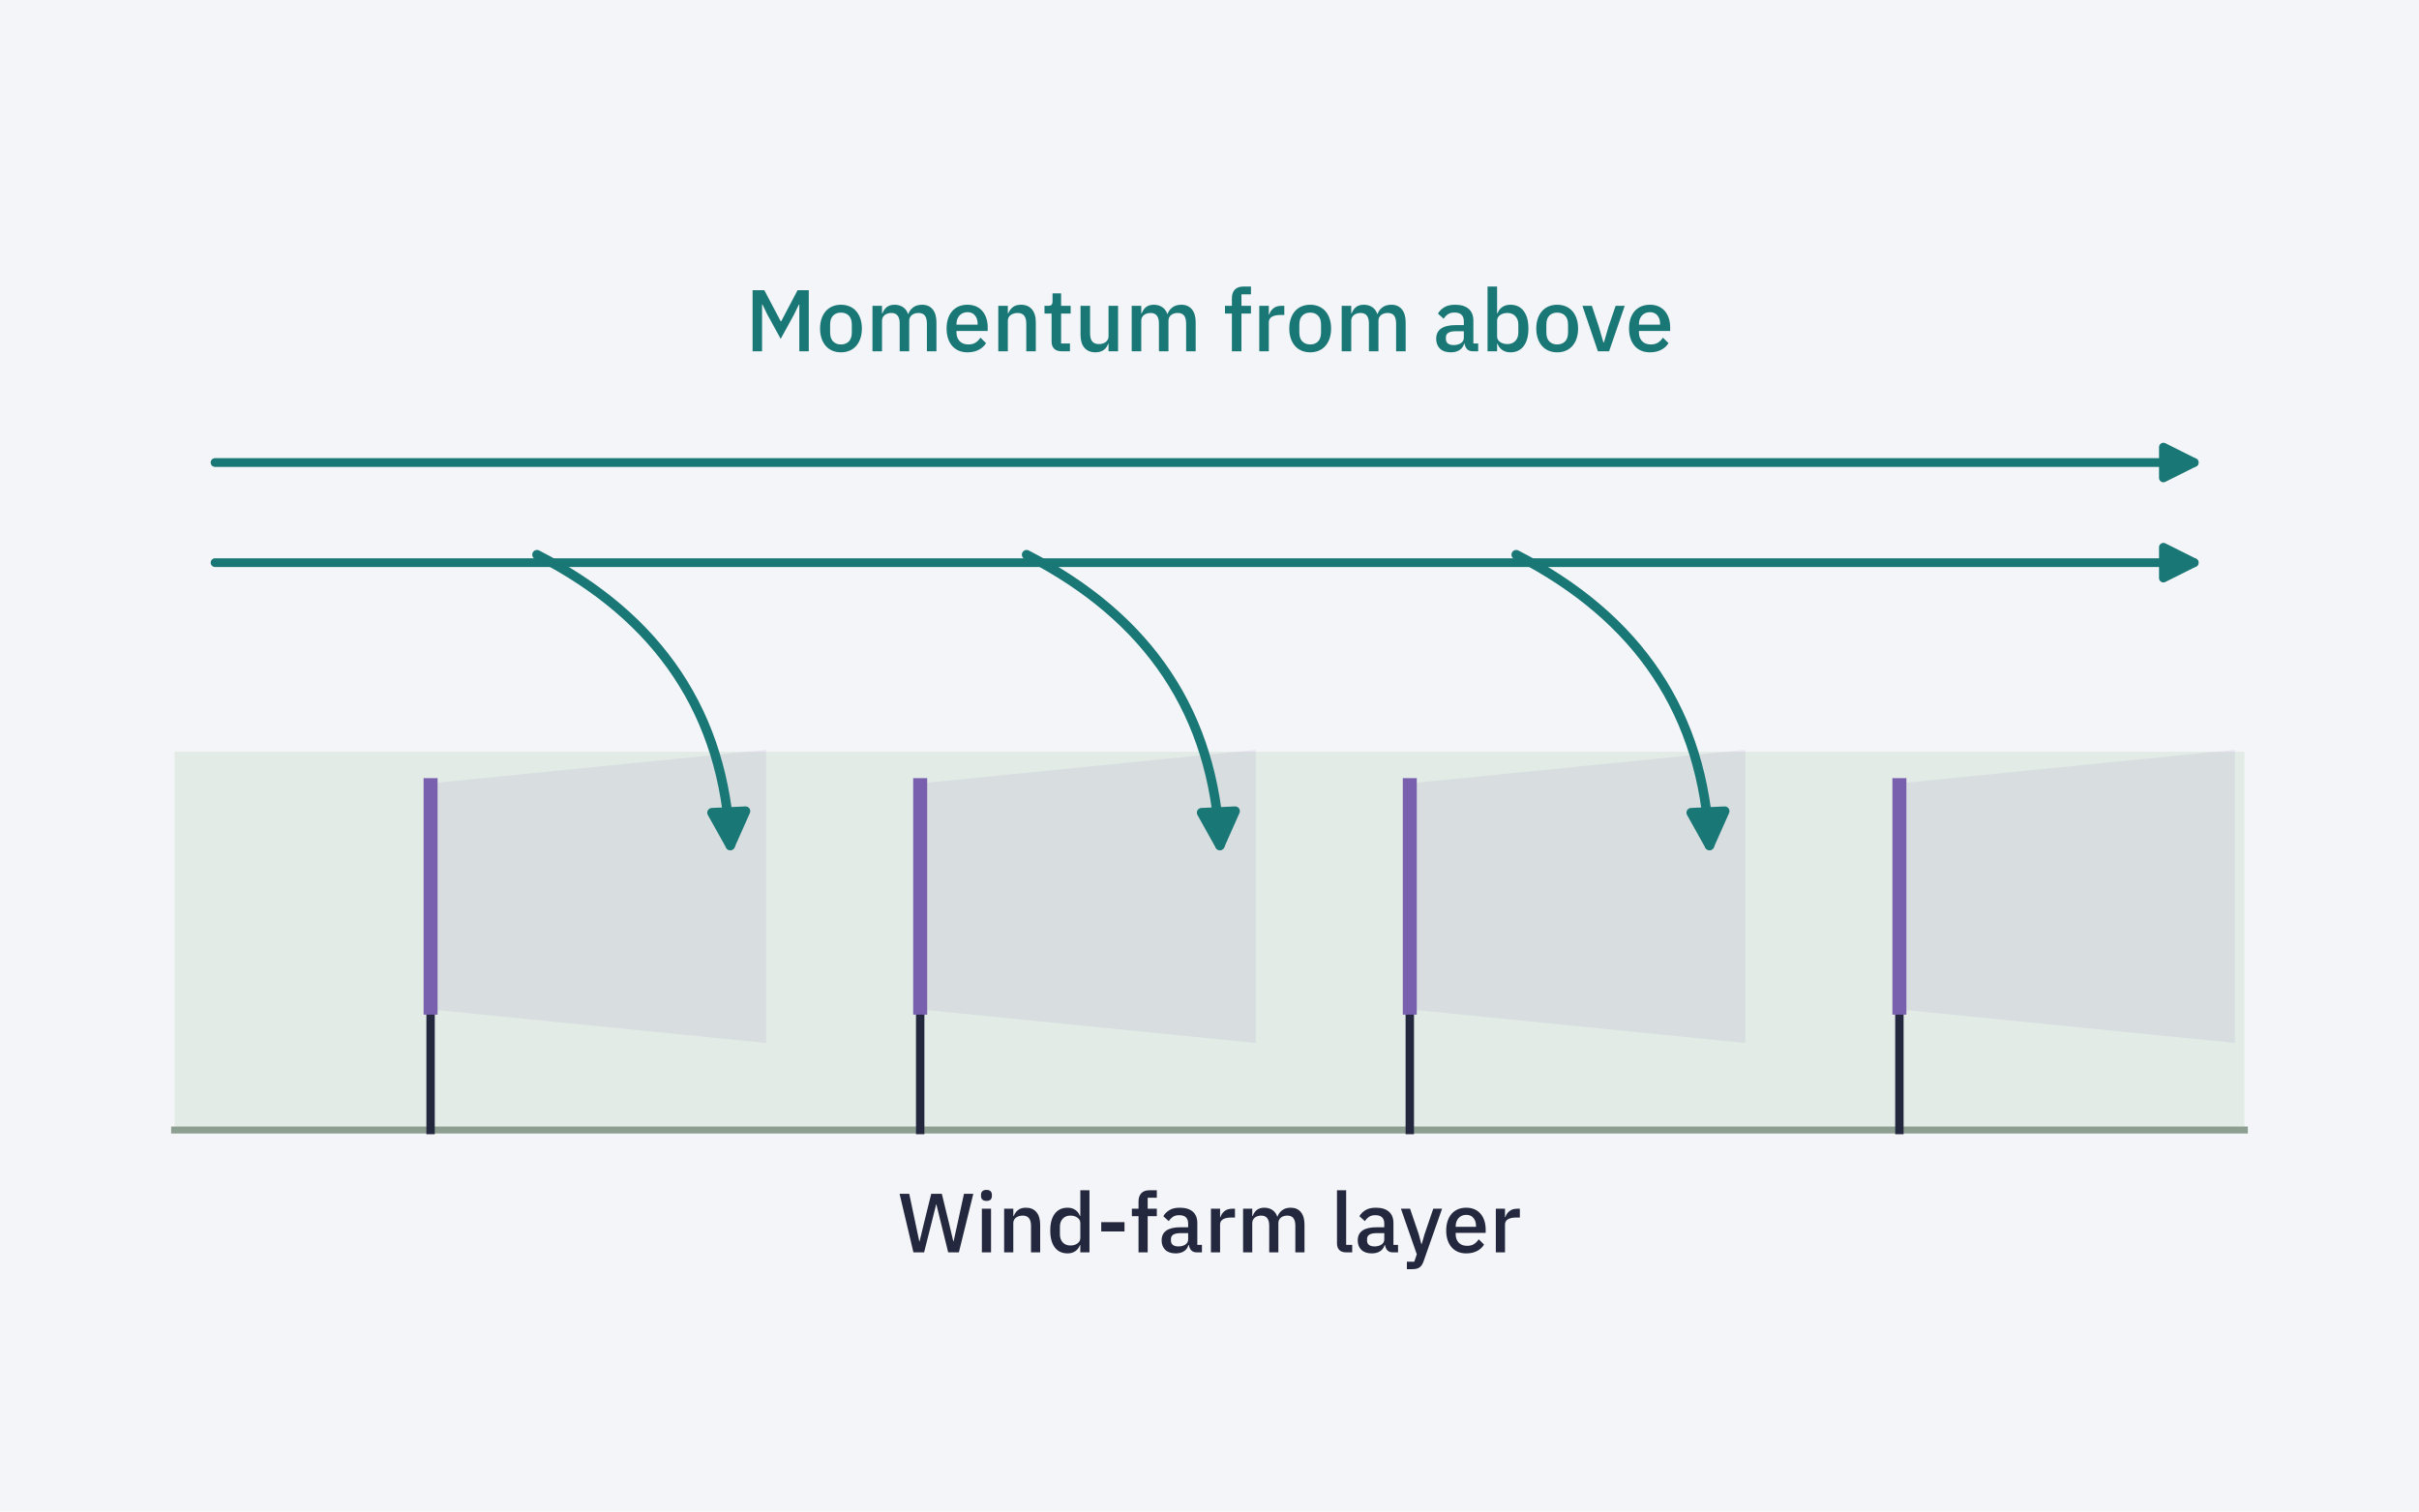
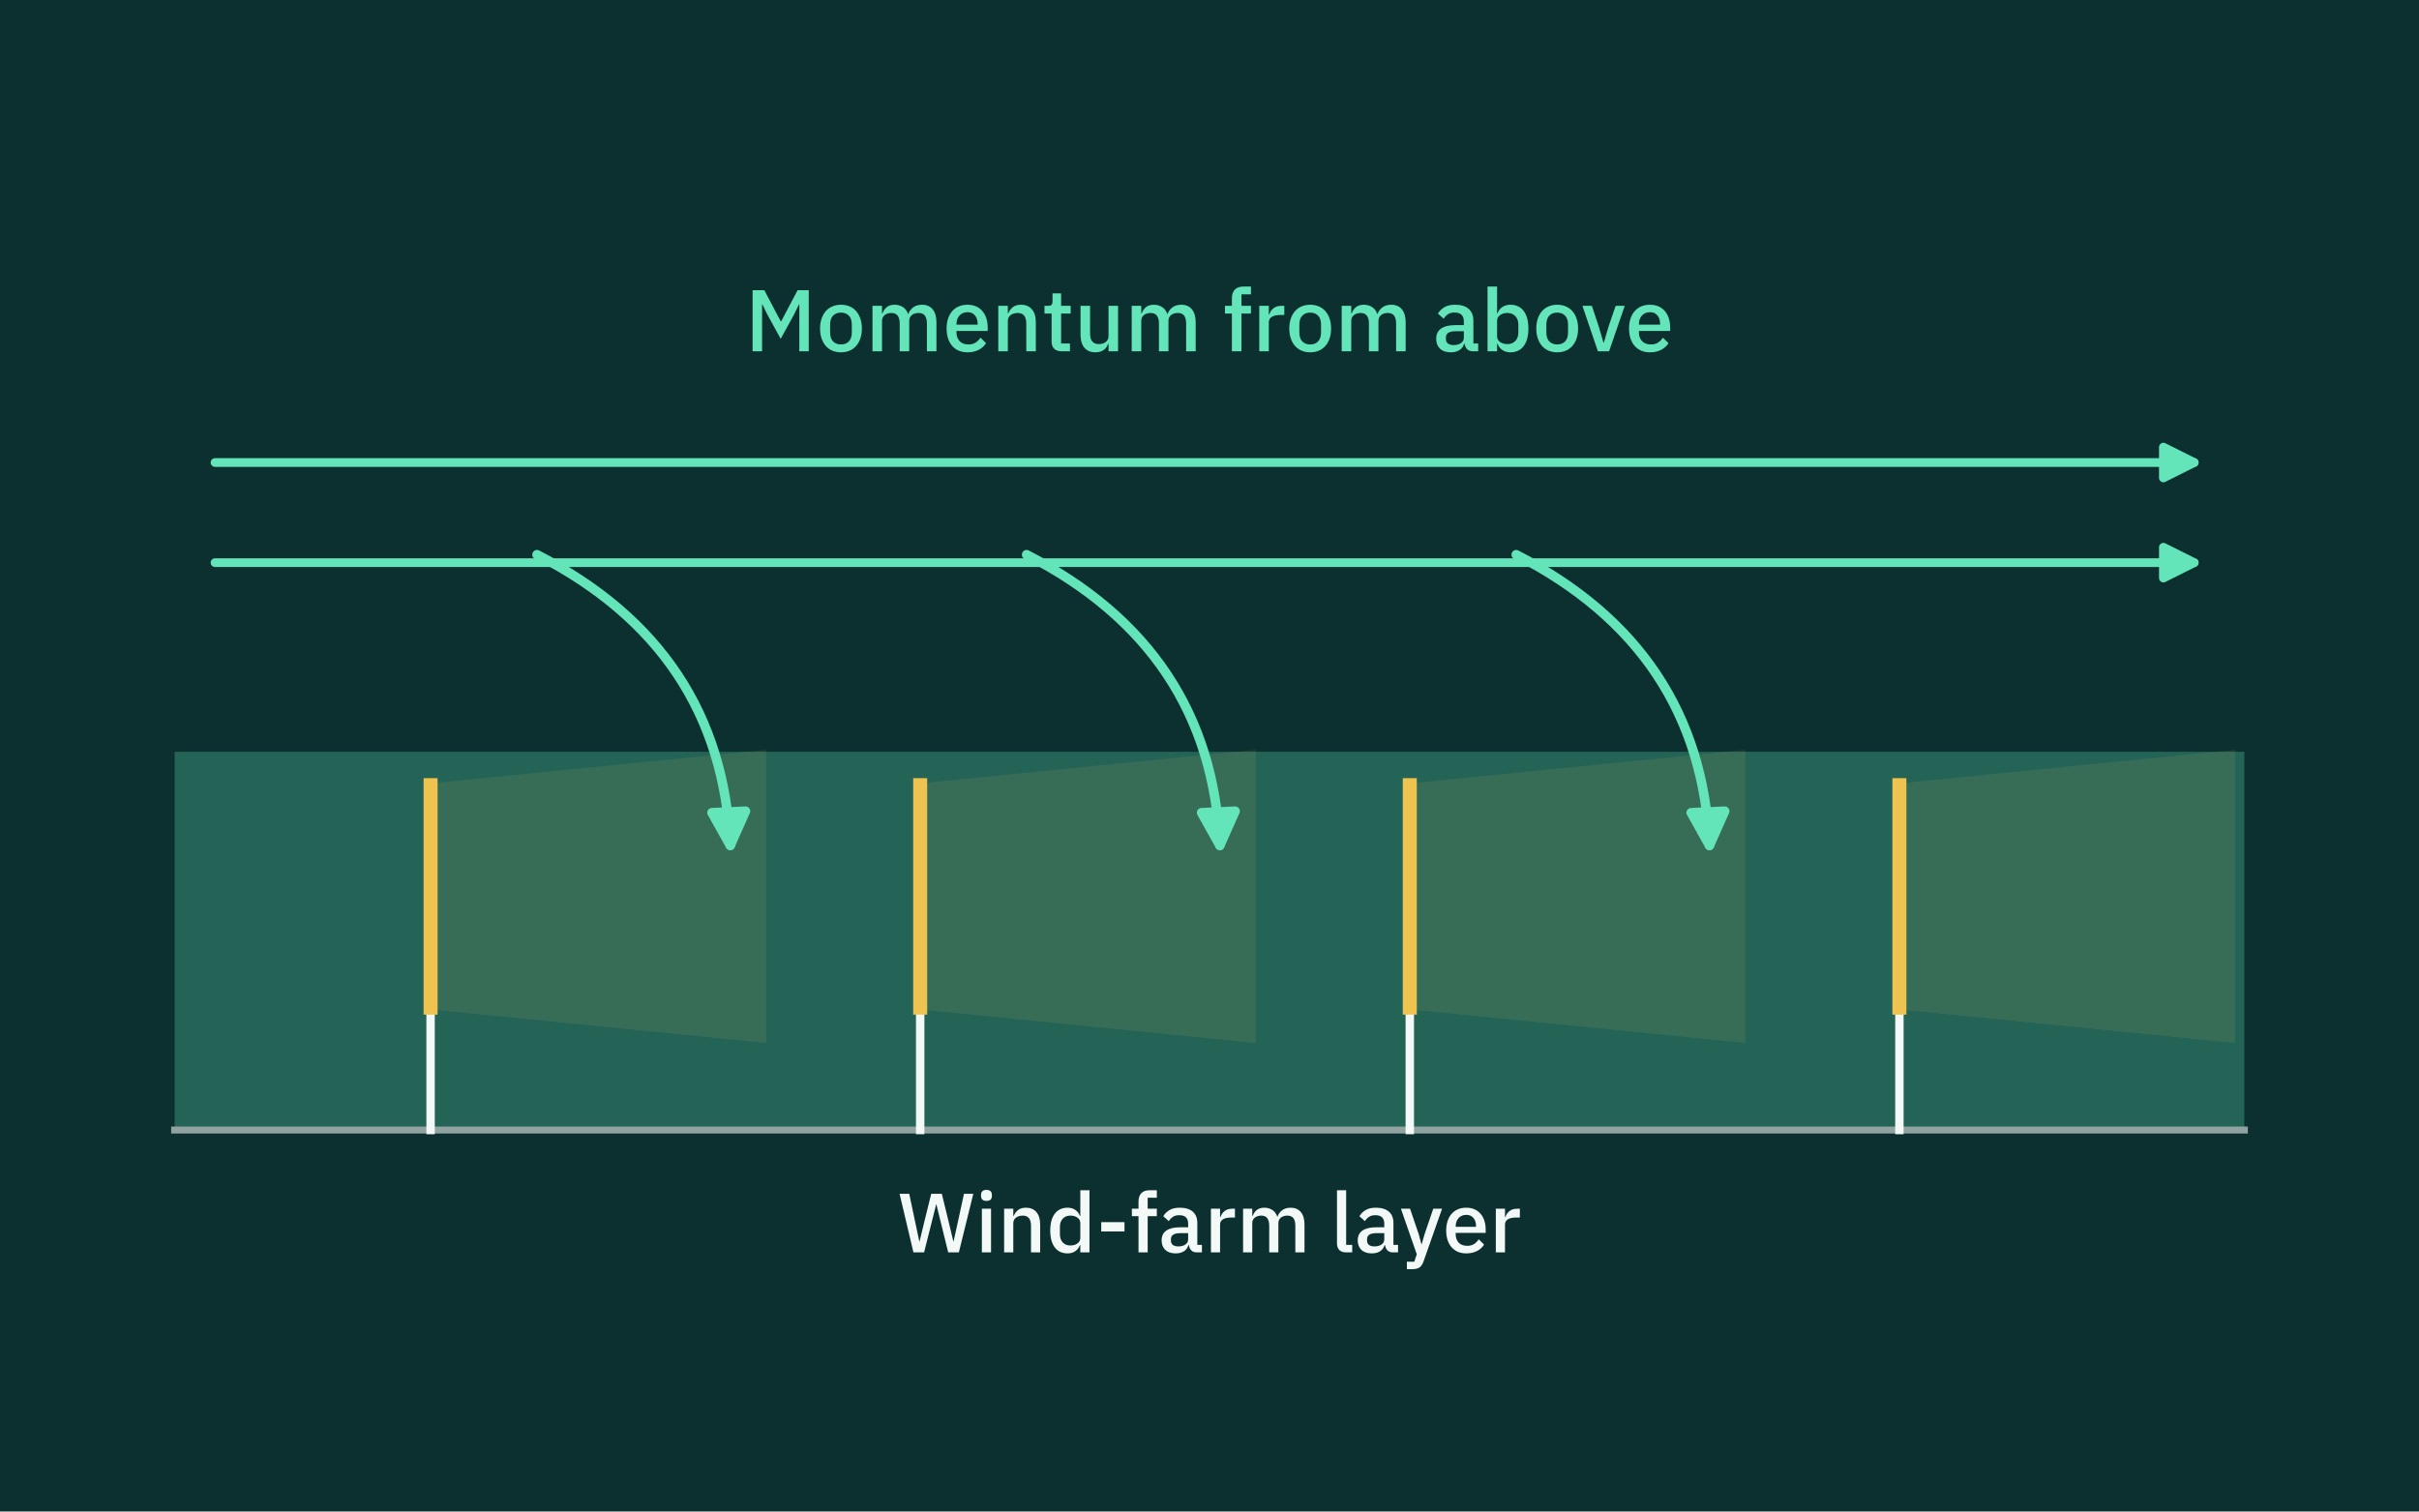
- <svg xmlns="http://www.w3.org/2000/svg" xmlns:xlink="http://www.w3.org/1999/xlink" width="691.2pt" height="432pt" viewBox="0 0 691.2 432" version="1.1">
+ <svg xmlns="http://www.w3.org/2000/svg" xmlns:xlink="http://www.w3.org/1999/xlink" fill="#f3f9f7" width="691.2pt" height="432pt" viewBox="0 0 691.2 432" version="1.1">
  <defs>
    <style type="text/css">*{stroke-linejoin: round; stroke-linecap: butt}</style>
  </defs>
  <g id="figure_1">
    <g id="patch_1">
-       <path d="M 0 432 L 691.2 432 L 691.2 0 L 0 0 z " style="fill: #f4f5f8" />
+       <path d="M 0 432 L 691.2 432 L 691.2 0 L 0 0 z " style="fill: #0b302f" />
    </g>
    <g id="axes_1">
      <g id="patch_2">
-         <path d="M 49.905 322.963 L 641.295 322.963 L 641.295 214.86 L 49.905 214.86 z " clip-path="url(#p56dc78a3fa)" style="fill: #e2ebe6" />
+         <path d="M 49.905 322.963 L 641.295 322.963 L 641.295 214.86 L 49.905 214.86 z " clip-path="url(#p56dc78a3fa)" style="fill: #246457" />
      </g>
      <g id="patch_3">
-         <path d="M 123.034 287.988 L 218.419 297.527 L 218.419 214.86 L 123.034 224.398 z " clip-path="url(#p56dc78a3fa)" style="fill: #7960af; opacity: 0.1; stroke: #7960af; stroke-linejoin: miter" />
+         <path d="M 123.034 287.988 L 218.419 297.527 L 218.419 214.86 L 123.034 224.398 z " clip-path="url(#p56dc78a3fa)" style="fill: #efc34f; opacity: 0.1; stroke: #efc34f; stroke-linejoin: miter" />
      </g>
      <g id="patch_4">
-         <path d="M 262.932 287.988 L 358.318 297.527 L 358.318 214.86 L 262.932 224.398 z " clip-path="url(#p56dc78a3fa)" style="fill: #7960af; opacity: 0.1; stroke: #7960af; stroke-linejoin: miter" />
+         <path d="M 262.932 287.988 L 358.318 297.527 L 358.318 214.86 L 262.932 224.398 z " clip-path="url(#p56dc78a3fa)" style="fill: #efc34f; opacity: 0.1; stroke: #efc34f; stroke-linejoin: miter" />
      </g>
      <g id="patch_5">
-         <path d="M 402.831 287.988 L 498.217 297.527 L 498.217 214.86 L 402.831 224.398 z " clip-path="url(#p56dc78a3fa)" style="fill: #7960af; opacity: 0.1; stroke: #7960af; stroke-linejoin: miter" />
+         <path d="M 402.831 287.988 L 498.217 297.527 L 498.217 214.86 L 402.831 224.398 z " clip-path="url(#p56dc78a3fa)" style="fill: #efc34f; opacity: 0.1; stroke: #efc34f; stroke-linejoin: miter" />
      </g>
      <g id="patch_6">
-         <path d="M 542.73 287.988 L 638.116 297.527 L 638.116 214.86 L 542.73 224.398 z " clip-path="url(#p56dc78a3fa)" style="fill: #7960af; opacity: 0.1; stroke: #7960af; stroke-linejoin: miter" />
+         <path d="M 542.73 287.988 L 638.116 297.527 L 638.116 214.86 L 542.73 224.398 z " clip-path="url(#p56dc78a3fa)" style="fill: #efc34f; opacity: 0.1; stroke: #efc34f; stroke-linejoin: miter" />
      </g>
      <g id="line2d_1">
-         <path d="M 49.905 322.963 L 641.295 322.963 " clip-path="url(#p56dc78a3fa)" style="fill: none; stroke: #8d9f91; stroke-width: 2; stroke-linecap: square" />
+         <path d="M 49.905 322.963 L 641.295 322.963 " clip-path="url(#p56dc78a3fa)" style="fill: none; stroke: #90a3a1; stroke-width: 2; stroke-linecap: square" />
      </g>
      <g id="line2d_2">
-         <path d="M 123.034 322.963 L 123.034 243.475 " clip-path="url(#p56dc78a3fa)" style="fill: none; stroke: #24283e; stroke-width: 2.4; stroke-linecap: square" />
+         <path d="M 123.034 322.963 L 123.034 243.475 " clip-path="url(#p56dc78a3fa)" style="fill: none; stroke: #f3f9f7; stroke-width: 2.4; stroke-linecap: square" />
      </g>
      <g id="line2d_3">
-         <path d="M 123.034 287.988 L 123.034 224.398 " clip-path="url(#p56dc78a3fa)" style="fill: none; stroke: #7960af; stroke-width: 4; stroke-linecap: square" />
+         <path d="M 123.034 287.988 L 123.034 224.398 " clip-path="url(#p56dc78a3fa)" style="fill: none; stroke: #efc34f; stroke-width: 4; stroke-linecap: square" />
      </g>
      <g id="line2d_4">
-         <path d="M 262.932 322.963 L 262.932 243.475 " clip-path="url(#p56dc78a3fa)" style="fill: none; stroke: #24283e; stroke-width: 2.4; stroke-linecap: square" />
+         <path d="M 262.932 322.963 L 262.932 243.475 " clip-path="url(#p56dc78a3fa)" style="fill: none; stroke: #f3f9f7; stroke-width: 2.4; stroke-linecap: square" />
      </g>
      <g id="line2d_5">
-         <path d="M 262.932 287.988 L 262.932 224.398 " clip-path="url(#p56dc78a3fa)" style="fill: none; stroke: #7960af; stroke-width: 4; stroke-linecap: square" />
+         <path d="M 262.932 287.988 L 262.932 224.398 " clip-path="url(#p56dc78a3fa)" style="fill: none; stroke: #efc34f; stroke-width: 4; stroke-linecap: square" />
      </g>
      <g id="line2d_6">
-         <path d="M 402.831 322.963 L 402.831 243.475 " clip-path="url(#p56dc78a3fa)" style="fill: none; stroke: #24283e; stroke-width: 2.4; stroke-linecap: square" />
+         <path d="M 402.831 322.963 L 402.831 243.475 " clip-path="url(#p56dc78a3fa)" style="fill: none; stroke: #f3f9f7; stroke-width: 2.4; stroke-linecap: square" />
      </g>
      <g id="line2d_7">
-         <path d="M 402.831 287.988 L 402.831 224.398 " clip-path="url(#p56dc78a3fa)" style="fill: none; stroke: #7960af; stroke-width: 4; stroke-linecap: square" />
+         <path d="M 402.831 287.988 L 402.831 224.398 " clip-path="url(#p56dc78a3fa)" style="fill: none; stroke: #efc34f; stroke-width: 4; stroke-linecap: square" />
      </g>
      <g id="line2d_8">
-         <path d="M 542.73 322.963 L 542.73 243.475 " clip-path="url(#p56dc78a3fa)" style="fill: none; stroke: #24283e; stroke-width: 2.4; stroke-linecap: square" />
+         <path d="M 542.73 322.963 L 542.73 243.475 " clip-path="url(#p56dc78a3fa)" style="fill: none; stroke: #f3f9f7; stroke-width: 2.4; stroke-linecap: square" />
      </g>
      <g id="line2d_9">
-         <path d="M 542.73 287.988 L 542.73 224.398 " clip-path="url(#p56dc78a3fa)" style="fill: none; stroke: #7960af; stroke-width: 4; stroke-linecap: square" />
+         <path d="M 542.73 287.988 L 542.73 224.398 " clip-path="url(#p56dc78a3fa)" style="fill: none; stroke: #efc34f; stroke-width: 4; stroke-linecap: square" />
      </g>
      <g id="patch_7">
-         <path d="M 61.447 160.808 Q 345.604 160.808 626.965 160.808 " style="fill: none; stroke: #197776; stroke-width: 2.5; stroke-linecap: round" />
-         <path d="M 618.165 156.408 L 626.965 160.808 L 618.165 165.208 z " style="fill: #197776; stroke: #197776; stroke-width: 2.5; stroke-linecap: round" />
+         <path d="M 61.447 160.808 Q 345.604 160.808 626.965 160.808 " style="fill: none; stroke: #63e4b9; stroke-width: 2.5; stroke-linecap: round" />
+         <path d="M 618.165 156.408 L 626.965 160.808 L 618.165 165.208 z " style="fill: #63e4b9; stroke: #63e4b9; stroke-width: 2.5; stroke-linecap: round" />
      </g>
      <g id="patch_8">
-         <path d="M 61.447 132.192 Q 345.604 132.192 626.965 132.192 " style="fill: none; stroke: #197776; stroke-width: 2.5; stroke-linecap: round" />
-         <path d="M 618.165 127.792 L 626.965 132.192 L 618.165 136.592 z " style="fill: #197776; stroke: #197776; stroke-width: 2.5; stroke-linecap: round" />
+         <path d="M 61.447 132.192 Q 345.604 132.192 626.965 132.192 " style="fill: none; stroke: #63e4b9; stroke-width: 2.5; stroke-linecap: round" />
+         <path d="M 618.165 127.792 L 626.965 132.192 L 618.165 136.592 z " style="fill: #63e4b9; stroke: #63e4b9; stroke-width: 2.5; stroke-linecap: round" />
      </g>
      <g id="patch_9">
-         <path d="M 153.435 158.527 Q 206.116 185.521 208.667 241.637 " style="fill: none; stroke: #197776; stroke-width: 2.7; stroke-linecap: round" />
-         <path d="M 213.026 231.829 L 208.667 241.637 L 203.436 232.265 z " style="fill: #197776; stroke: #197776; stroke-width: 2.7; stroke-linecap: round" />
+         <path d="M 153.435 158.527 Q 206.116 185.521 208.667 241.637 " style="fill: none; stroke: #63e4b9; stroke-width: 2.7; stroke-linecap: round" />
+         <path d="M 213.026 231.829 L 208.667 241.637 L 203.436 232.265 z " style="fill: #63e4b9; stroke: #63e4b9; stroke-width: 2.7; stroke-linecap: round" />
      </g>
      <g id="patch_10">
-         <path d="M 293.334 158.527 Q 346.015 185.521 348.566 241.637 " style="fill: none; stroke: #197776; stroke-width: 2.7; stroke-linecap: round" />
-         <path d="M 352.925 231.829 L 348.566 241.637 L 343.335 232.265 z " style="fill: #197776; stroke: #197776; stroke-width: 2.7; stroke-linecap: round" />
+         <path d="M 293.334 158.527 Q 346.015 185.521 348.566 241.637 " style="fill: none; stroke: #63e4b9; stroke-width: 2.7; stroke-linecap: round" />
+         <path d="M 352.925 231.829 L 348.566 241.637 L 343.335 232.265 z " style="fill: #63e4b9; stroke: #63e4b9; stroke-width: 2.7; stroke-linecap: round" />
      </g>
      <g id="patch_11">
-         <path d="M 433.233 158.527 Q 485.914 185.521 488.465 241.637 " style="fill: none; stroke: #197776; stroke-width: 2.7; stroke-linecap: round" />
-         <path d="M 492.824 231.829 L 488.465 241.637 L 483.234 232.265 z " style="fill: #197776; stroke: #197776; stroke-width: 2.7; stroke-linecap: round" />
+         <path d="M 433.233 158.527 Q 485.914 185.521 488.465 241.637 " style="fill: none; stroke: #63e4b9; stroke-width: 2.7; stroke-linecap: round" />
+         <path d="M 492.824 231.829 L 488.465 241.637 L 483.234 232.265 z " style="fill: #63e4b9; stroke: #63e4b9; stroke-width: 2.7; stroke-linecap: round" />
      </g>
      <g id="text_1">
-         <g style="fill: #197776" transform="translate(212.8969 100.3968) scale(0.25 -0.25)">
+         <g style="fill: #63e4b9" transform="translate(212.8969 100.3968) scale(0.25 -0.25)">
          <defs>
            <path id="IBMPlexSans-Medm-2d" d="M 3968 3418 L 3936 3418 L 3584 2694 L 2605 909 L 1626 2694 L 1274 3418 L 1242 3418 L 1242 0 L 550 0 L 550 4467 L 1408 4467 L 2605 2195 L 2643 2195 L 3840 4467 L 4659 4467 L 4659 0 L 3968 0 L 3968 3418 z " transform="scale(0.015625)" />
            <path id="IBMPlexSans-Medm-15" d="M 1805 -77 Q 1459 -77 1174 44 Q 890 166 691 393 Q 493 621 384 944 Q 275 1267 275 1664 Q 275 2061 384 2384 Q 493 2707 691 2934 Q 890 3162 1174 3283 Q 1459 3405 1805 3405 Q 2150 3405 2435 3283 Q 2720 3162 2918 2934 Q 3117 2707 3225 2384 Q 3334 2061 3334 1664 Q 3334 1267 3225 944 Q 3117 621 2918 393 Q 2720 166 2435 44 Q 2150 -77 1805 -77 z M 1805 499 Q 2163 499 2380 720 Q 2598 941 2598 1382 L 2598 1946 Q 2598 2387 2380 2608 Q 2163 2829 1805 2829 Q 1446 2829 1228 2608 Q 1011 2387 1011 1946 L 1011 1382 Q 1011 941 1228 720 Q 1446 499 1805 499 z " transform="scale(0.015625)" />
            <path id="IBMPlexSans-Medm-13" d="M 499 0 L 499 3328 L 1197 3328 L 1197 2778 L 1229 2778 Q 1280 2906 1353 3021 Q 1427 3136 1532 3222 Q 1638 3309 1782 3357 Q 1926 3405 2118 3405 Q 2458 3405 2720 3238 Q 2982 3072 3104 2726 L 3123 2726 Q 3213 3008 3469 3206 Q 3725 3405 4128 3405 Q 4627 3405 4902 3069 Q 5178 2733 5178 2112 L 5178 0 L 4480 0 L 4480 2029 Q 4480 2413 4333 2608 Q 4186 2803 3866 2803 Q 3731 2803 3609 2768 Q 3488 2733 3395 2662 Q 3302 2592 3244 2483 Q 3187 2374 3187 2234 L 3187 0 L 2490 0 L 2490 2029 Q 2490 2803 1882 2803 Q 1754 2803 1629 2768 Q 1504 2733 1408 2662 Q 1312 2592 1254 2483 Q 1197 2374 1197 2234 L 1197 0 L 499 0 z " transform="scale(0.015625)" />
            <path id="IBMPlexSans-Medm-9" d="M 1805 -77 Q 1446 -77 1164 44 Q 883 166 684 393 Q 486 621 380 944 Q 275 1267 275 1664 Q 275 2061 380 2384 Q 486 2707 684 2934 Q 883 3162 1164 3283 Q 1446 3405 1805 3405 Q 2170 3405 2448 3277 Q 2726 3149 2912 2921 Q 3098 2694 3190 2393 Q 3283 2093 3283 1747 L 3283 1485 L 998 1485 L 998 1376 Q 998 992 1225 745 Q 1453 499 1875 499 Q 2182 499 2393 633 Q 2605 768 2752 998 L 3162 595 Q 2976 288 2624 105 Q 2272 -77 1805 -77 z M 1805 2861 Q 1626 2861 1475 2797 Q 1325 2733 1219 2617 Q 1114 2502 1056 2342 Q 998 2182 998 1990 L 998 1946 L 2547 1946 L 2547 2010 Q 2547 2394 2348 2627 Q 2150 2861 1805 2861 z " transform="scale(0.015625)" />
            <path id="IBMPlexSans-Medm-14" d="M 499 0 L 499 3328 L 1197 3328 L 1197 2778 L 1229 2778 Q 1338 3046 1558 3225 Q 1779 3405 2163 3405 Q 2675 3405 2960 3069 Q 3245 2733 3245 2112 L 3245 0 L 2547 0 L 2547 2022 Q 2547 2803 1920 2803 Q 1786 2803 1654 2768 Q 1523 2733 1420 2662 Q 1318 2592 1257 2483 Q 1197 2374 1197 2227 L 1197 0 L 499 0 z " transform="scale(0.015625)" />
            <path id="IBMPlexSans-Medm-1a" d="M 1421 0 Q 1056 0 870 189 Q 685 378 685 723 L 685 2758 L 166 2758 L 166 3328 L 448 3328 Q 621 3328 688 3405 Q 755 3482 755 3654 L 755 4237 L 1382 4237 L 1382 3328 L 2080 3328 L 2080 2758 L 1382 2758 L 1382 570 L 2029 570 L 2029 0 L 1421 0 z " transform="scale(0.015625)" />
            <path id="IBMPlexSans-Medm-1b" d="M 2515 550 L 2490 550 Q 2445 429 2371 313 Q 2298 198 2186 112 Q 2074 26 1917 -25 Q 1760 -77 1555 -77 Q 1037 -77 752 256 Q 467 589 467 1210 L 467 3328 L 1165 3328 L 1165 1299 Q 1165 525 1805 525 Q 1939 525 2067 560 Q 2195 595 2294 665 Q 2394 736 2454 845 Q 2515 954 2515 1101 L 2515 3328 L 3213 3328 L 3213 0 L 2515 0 L 2515 550 z " transform="scale(0.015625)" />
            <path id="IBMPlexSans-Medm-3" transform="scale(0.015625)" />
            <path id="IBMPlexSans-Medm-a" d="M 672 2758 L 166 2758 L 166 3328 L 672 3328 L 672 3878 Q 672 4282 883 4509 Q 1094 4736 1517 4736 L 2067 4736 L 2067 4166 L 1370 4166 L 1370 3328 L 2067 3328 L 2067 2758 L 1370 2758 L 1370 0 L 672 0 L 672 2758 z " transform="scale(0.015625)" />
            <path id="IBMPlexSans-Medm-18" d="M 499 0 L 499 3328 L 1197 3328 L 1197 2688 L 1229 2688 Q 1299 2944 1523 3136 Q 1747 3328 2144 3328 L 2330 3328 L 2330 2656 L 2054 2656 Q 1638 2656 1417 2521 Q 1197 2387 1197 2125 L 1197 0 L 499 0 z " transform="scale(0.015625)" />
            <path id="IBMPlexSans-Medm-4" d="M 2938 0 Q 2662 0 2515 157 Q 2368 314 2336 557 L 2304 557 Q 2208 243 1952 83 Q 1696 -77 1331 -77 Q 813 -77 534 192 Q 256 461 256 915 Q 256 1414 617 1664 Q 979 1914 1677 1914 L 2278 1914 L 2278 2195 Q 2278 2502 2112 2668 Q 1946 2835 1594 2835 Q 1299 2835 1113 2707 Q 928 2579 800 2381 L 384 2758 Q 550 3040 851 3222 Q 1152 3405 1638 3405 Q 2285 3405 2630 3104 Q 2976 2803 2976 2240 L 2976 570 L 3328 570 L 3328 0 L 2938 0 z M 1530 454 Q 1856 454 2067 598 Q 2278 742 2278 986 L 2278 1466 L 1690 1466 Q 966 1466 966 1018 L 966 902 Q 966 678 1116 566 Q 1267 454 1530 454 z " transform="scale(0.015625)" />
            <path id="IBMPlexSans-Medm-6" d="M 499 4736 L 1197 4736 L 1197 2778 L 1229 2778 Q 1338 3078 1584 3241 Q 1830 3405 2163 3405 Q 2797 3405 3142 2947 Q 3488 2490 3488 1664 Q 3488 838 3142 380 Q 2797 -77 2163 -77 Q 1830 -77 1584 89 Q 1338 256 1229 550 L 1197 550 L 1197 0 L 499 0 L 499 4736 z M 1952 525 Q 2317 525 2534 758 Q 2752 992 2752 1376 L 2752 1952 Q 2752 2336 2534 2569 Q 2317 2803 1952 2803 Q 1632 2803 1414 2646 Q 1197 2490 1197 2234 L 1197 1094 Q 1197 838 1414 681 Q 1632 525 1952 525 z " transform="scale(0.015625)" />
            <path id="IBMPlexSans-Medm-1c" d="M 1222 0 L 90 3328 L 781 3328 L 1286 1811 L 1626 646 L 1664 646 L 2003 1811 L 2522 3328 L 3187 3328 L 2042 0 L 1222 0 z " transform="scale(0.015625)" />
          </defs>
          <use xlink:href="#IBMPlexSans-Medm-2d" />
          <use xlink:href="#IBMPlexSans-Medm-15" transform="translate(81.40625 0)" />
          <use xlink:href="#IBMPlexSans-Medm-13" transform="translate(137.8125 0)" />
          <use xlink:href="#IBMPlexSans-Medm-9" transform="translate(226.0156 0)" />
          <use xlink:href="#IBMPlexSans-Medm-14" transform="translate(281.6094 0)" />
          <use xlink:href="#IBMPlexSans-Medm-1a" transform="translate(339.6094 0)" />
          <use xlink:href="#IBMPlexSans-Medm-1b" transform="translate(376.1094 0)" />
          <use xlink:href="#IBMPlexSans-Medm-13" transform="translate(434.1094 0)" />
          <use xlink:href="#IBMPlexSans-Medm-3" transform="translate(522.3125 0)" />
          <use xlink:href="#IBMPlexSans-Medm-a" transform="translate(545.9062 0)" />
          <use xlink:href="#IBMPlexSans-Medm-18" transform="translate(579.9062 0)" />
          <use xlink:href="#IBMPlexSans-Medm-15" transform="translate(617.7031 0)" />
          <use xlink:href="#IBMPlexSans-Medm-13" transform="translate(674.1094 0)" />
          <use xlink:href="#IBMPlexSans-Medm-3" transform="translate(762.3125 0)" />
          <use xlink:href="#IBMPlexSans-Medm-4" transform="translate(785.9062 0)" />
          <use xlink:href="#IBMPlexSans-Medm-6" transform="translate(840.8125 0)" />
          <use xlink:href="#IBMPlexSans-Medm-15" transform="translate(900.0156 0)" />
          <use xlink:href="#IBMPlexSans-Medm-1c" transform="translate(955.625 0)" />
          <use xlink:href="#IBMPlexSans-Medm-9" transform="translate(1006.031 0)" />
        </g>
      </g>
      <g id="text_2">
-         <g style="fill: #24283e" transform="translate(256.4644 357.9379) scale(0.24 -0.24)">
+         <g style="fill: #f3f9f7" transform="translate(256.4644 357.9379) scale(0.24 -0.24)">
          <defs>
            <path id="IBMPlexSans-Medm-37" d="M 1210 0 L 154 4467 L 890 4467 L 1344 2317 L 1658 832 L 1677 832 L 2035 2317 L 2566 4467 L 3373 4467 L 3898 2317 L 4250 838 L 4269 838 L 4595 2317 L 5062 4467 L 5773 4467 L 4672 0 L 3859 0 L 3290 2310 L 2957 3667 L 2944 3667 L 2605 2310 L 2022 0 L 1210 0 z " transform="scale(0.015625)" />
            <path id="IBMPlexSans-Medm-f" d="M 851 3923 Q 634 3923 534 4025 Q 435 4128 435 4288 L 435 4397 Q 435 4557 534 4659 Q 634 4762 851 4762 Q 1069 4762 1165 4659 Q 1261 4557 1261 4397 L 1261 4288 Q 1261 4128 1165 4025 Q 1069 3923 851 3923 z M 499 3328 L 1197 3328 L 1197 0 L 499 0 L 499 3328 z " transform="scale(0.015625)" />
            <path id="IBMPlexSans-Medm-8" d="M 2592 550 L 2560 550 Q 2451 256 2204 89 Q 1958 -77 1626 -77 Q 992 -77 646 380 Q 301 838 301 1664 Q 301 2490 646 2947 Q 992 3405 1626 3405 Q 1958 3405 2204 3241 Q 2451 3078 2560 2778 L 2592 2778 L 2592 4736 L 3290 4736 L 3290 0 L 2592 0 L 2592 550 z M 1837 525 Q 2157 525 2374 681 Q 2592 838 2592 1094 L 2592 2234 Q 2592 2490 2374 2646 Q 2157 2803 1837 2803 Q 1472 2803 1254 2569 Q 1037 2336 1037 1952 L 1037 1376 Q 1037 992 1254 758 Q 1472 525 1837 525 z " transform="scale(0.015625)" />
            <path id="IBMPlexSans-Medm-55" d="M 397 1594 L 397 2304 L 2170 2304 L 2170 1594 L 397 1594 z " transform="scale(0.015625)" />
            <path id="IBMPlexSans-Medm-12" d="M 1210 0 Q 851 0 675 182 Q 499 365 499 691 L 499 4736 L 1197 4736 L 1197 570 L 1658 570 L 1658 0 L 1210 0 z " transform="scale(0.015625)" />
            <path id="IBMPlexSans-Medm-1f" d="M 2541 3328 L 3213 3328 L 1811 -659 Q 1754 -826 1680 -944 Q 1606 -1062 1507 -1136 Q 1408 -1210 1267 -1245 Q 1126 -1280 934 -1280 L 531 -1280 L 531 -710 L 1094 -710 L 1286 -147 L 77 3328 L 774 3328 L 1440 1370 L 1632 646 L 1664 646 L 1875 1370 L 2541 3328 z " transform="scale(0.015625)" />
          </defs>
          <use xlink:href="#IBMPlexSans-Medm-37" />
          <use xlink:href="#IBMPlexSans-Medm-f" transform="translate(92.59375 0)" />
          <use xlink:href="#IBMPlexSans-Medm-14" transform="translate(119.0938 0)" />
          <use xlink:href="#IBMPlexSans-Medm-8" transform="translate(177.0938 0)" />
          <use xlink:href="#IBMPlexSans-Medm-55" transform="translate(236.2969 0)" />
          <use xlink:href="#IBMPlexSans-Medm-a" transform="translate(276.3906 0)" />
          <use xlink:href="#IBMPlexSans-Medm-4" transform="translate(310.3906 0)" />
          <use xlink:href="#IBMPlexSans-Medm-18" transform="translate(365.2969 0)" />
          <use xlink:href="#IBMPlexSans-Medm-13" transform="translate(403.5938 0)" />
          <use xlink:href="#IBMPlexSans-Medm-3" transform="translate(491.7969 0)" />
          <use xlink:href="#IBMPlexSans-Medm-12" transform="translate(515.3906 0)" />
          <use xlink:href="#IBMPlexSans-Medm-4" transform="translate(543.8906 0)" />
          <use xlink:href="#IBMPlexSans-Medm-1f" transform="translate(598.0938 0)" />
          <use xlink:href="#IBMPlexSans-Medm-9" transform="translate(648.9062 0)" />
          <use xlink:href="#IBMPlexSans-Medm-18" transform="translate(704.5 0)" />
        </g>
      </g>
    </g>
  </g>
  <defs>
    <clipPath id="p56dc78a3fa">
      <rect x="27.648" y="65.422" width="635.904" height="292.516" />
    </clipPath>
  </defs>
</svg>
